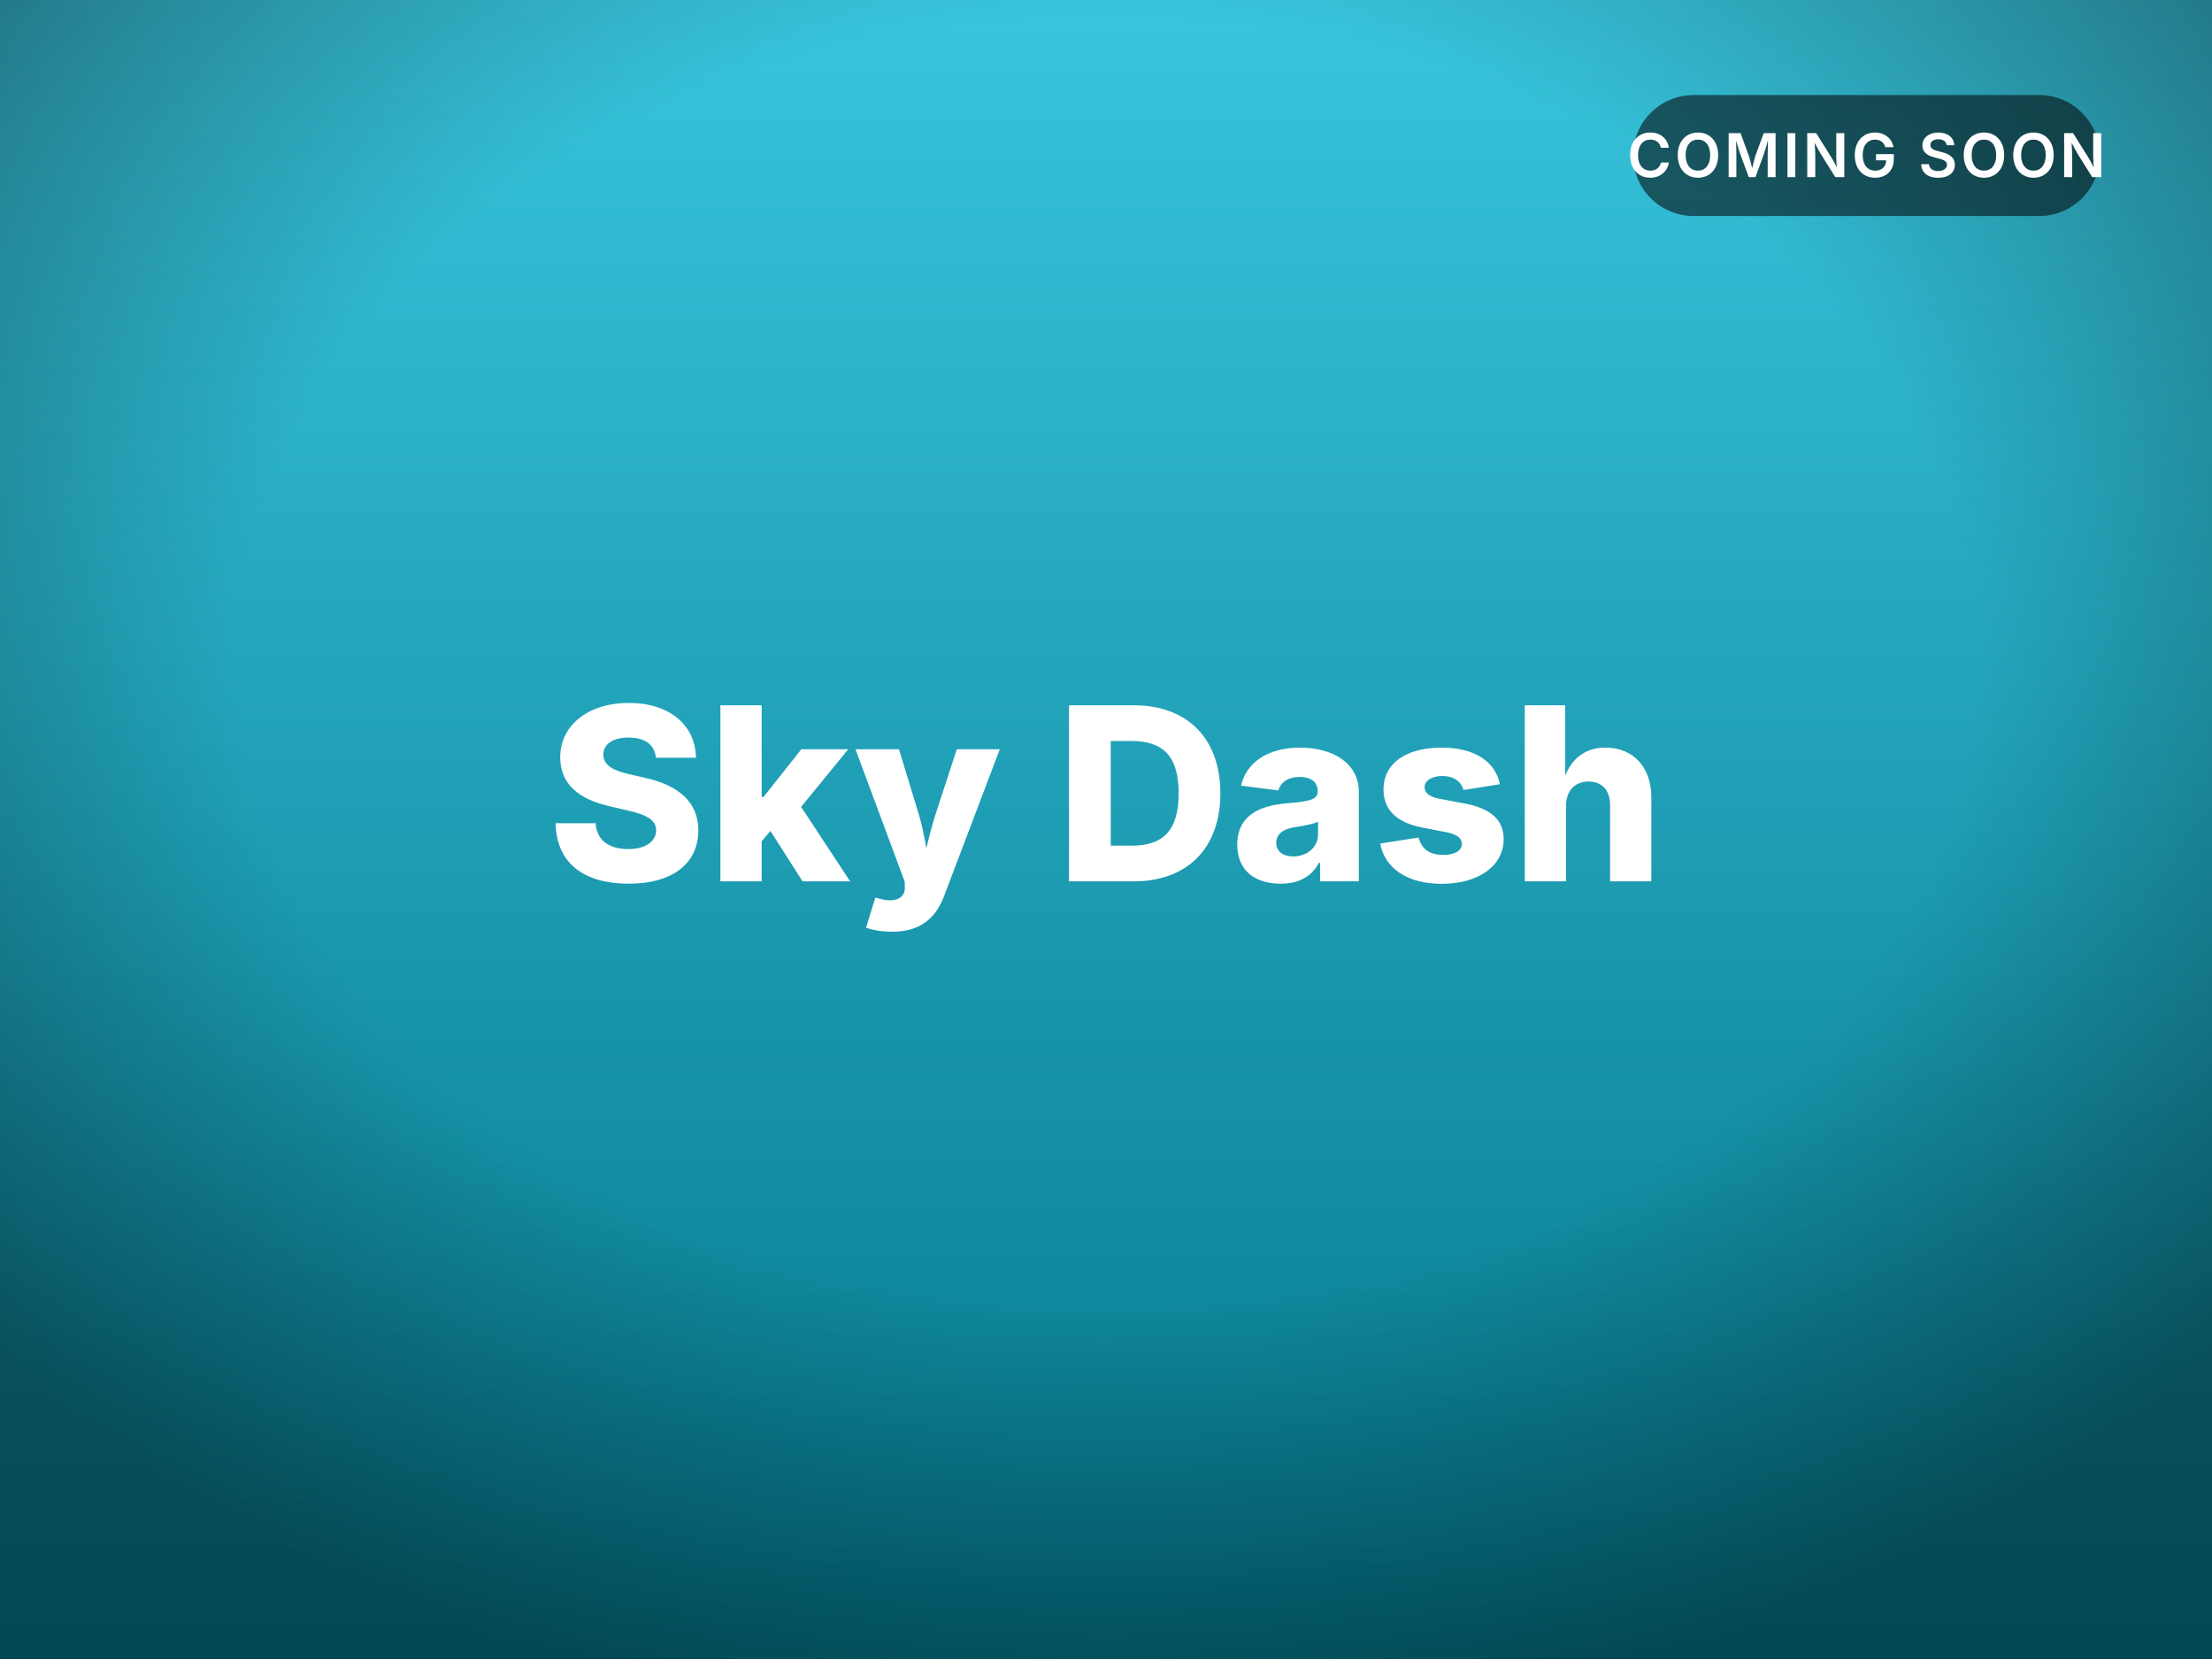
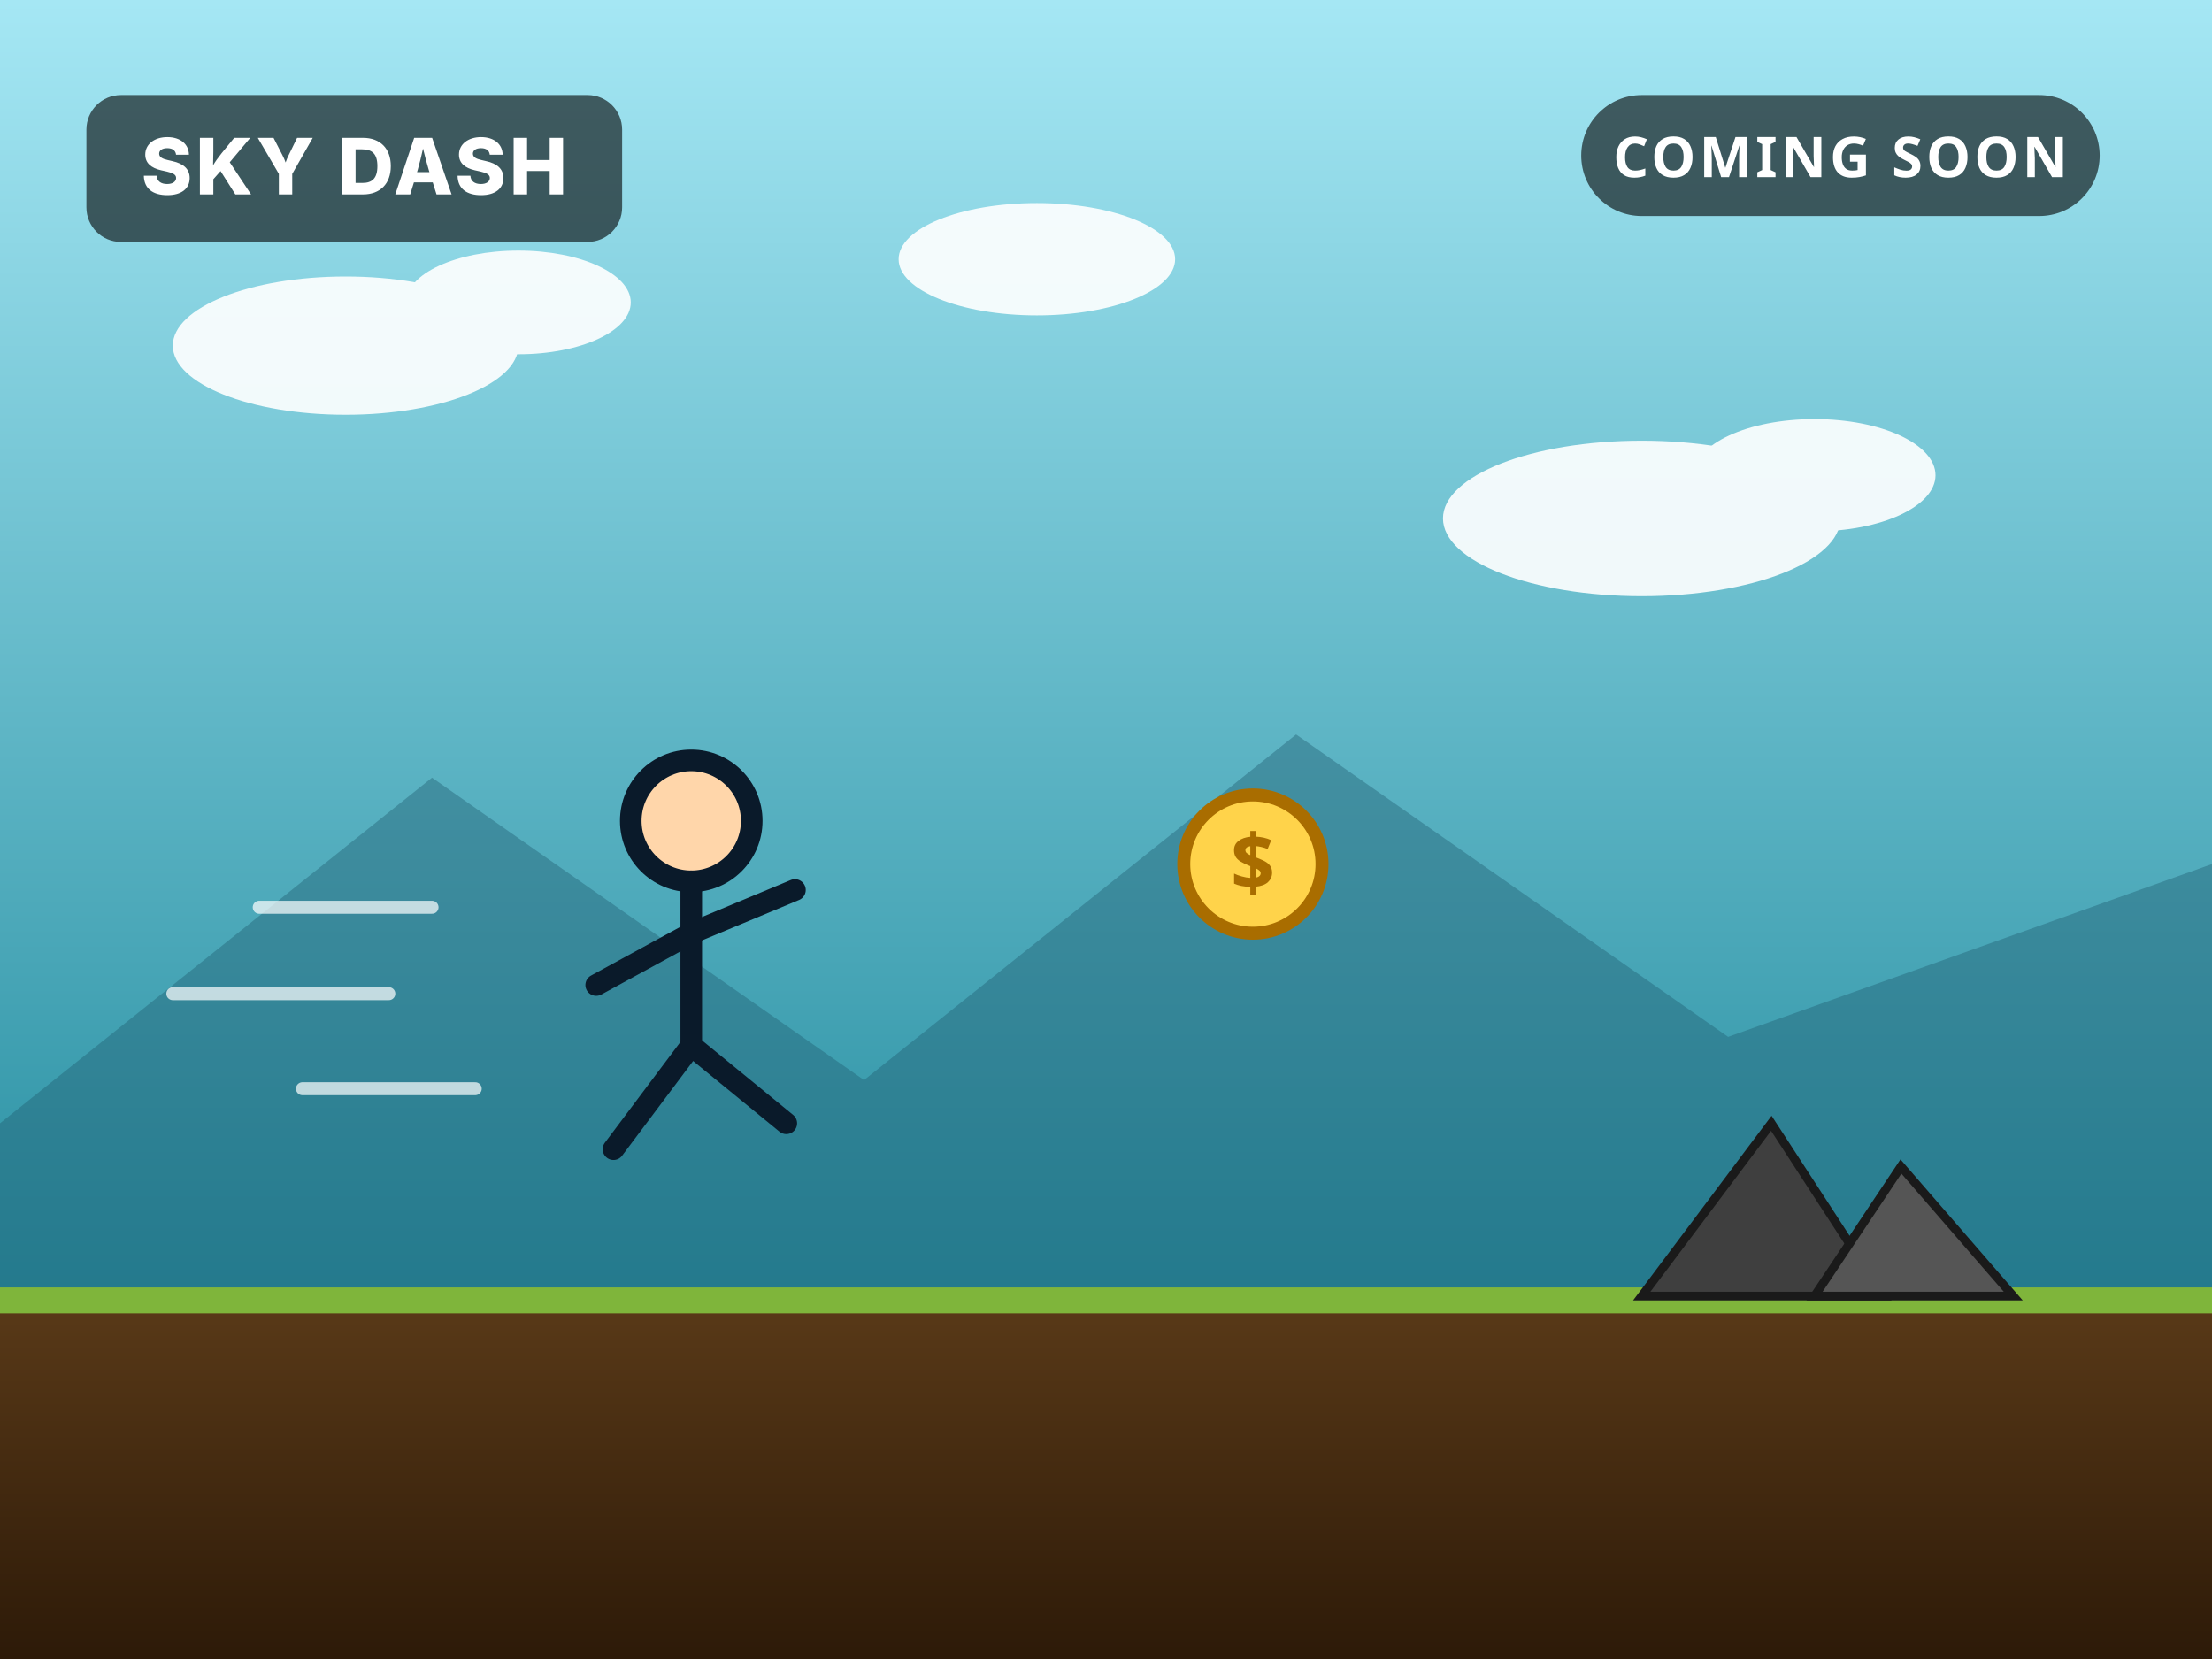
<svg xmlns="http://www.w3.org/2000/svg" viewBox="0 0 512 384" width="512" height="384">
  <defs>
-     <linearGradient id="bg" x1="0" y1="0" x2="0" y2="1">
-       <stop offset="0%" stop-color="#38c5dd" />
+     <linearGradient id="skyBg" x1="0" y1="0" x2="0" y2="1">
+       <stop offset="0%" stop-color="#a5e7f4" />
      <stop offset="100%" stop-color="#04768a" />
    </linearGradient>
-     <radialGradient id="vignette" cx="50%" cy="40%" r="65%">
-       <stop offset="60%" stop-color="rgba(0,0,0,0)" />
-       <stop offset="100%" stop-color="rgba(0,0,0,0.4)" />
-     </radialGradient>
+     <linearGradient id="ground" x1="0" y1="0" x2="0" y2="1">
+       <stop offset="0%" stop-color="#5a3a18" />
+       <stop offset="100%" stop-color="#2d1a08" />
+     </linearGradient>
  </defs>
-   <rect width="512" height="384" fill="url(#bg)" />
-   <rect width="512" height="384" fill="url(#vignette)" />
-   <text x="256" y="204" text-anchor="middle" font-family="system-ui, -apple-system, 'Segoe UI', sans-serif" font-size="56" font-weight="800" fill="#ffffff" style="text-shadow: 0 2px 8px rgba(0,0,0,0.4)">Sky Dash</text>
+   <rect width="512" height="384" fill="url(#skyBg)" />
+   <g fill="#ffffff" opacity="0.9">
+     <ellipse cx="80" cy="80" rx="40" ry="16" />
+     <ellipse cx="120" cy="70" rx="26" ry="12" />
+     <ellipse cx="380" cy="120" rx="46" ry="18" />
+     <ellipse cx="420" cy="110" rx="28" ry="13" />
+     <ellipse cx="240" cy="60" rx="32" ry="13" />
+   </g>
+   <g opacity="0.4">
+     <polygon points="0,260 100,180 200,250 300,170 400,240 512,200 512,300 0,300" fill="#1f5a6e" />
+   </g>
+   <rect x="0" y="300" width="512" height="84" fill="url(#ground)" />
+   <rect x="0" y="298" width="512" height="6" fill="#7fb53b" />
+   <g transform="translate(380, 252)">
+     <polygon points="0,48 30,8 56,48" fill="#3f3f3f" stroke="#1a1a1a" stroke-width="2" />
+     <polygon points="40,48 60,18 86,48" fill="#555" stroke="#1a1a1a" stroke-width="2" />
+   </g>
+   <g transform="translate(290, 200)">
+     <circle r="16" fill="#ffd34a" stroke="#a96d00" stroke-width="3" />
+     <text y="6" text-anchor="middle" font-family="system-ui, sans-serif" font-size="18" font-weight="800" fill="#a96d00">$</text>
+   </g>
+   <g transform="translate(160, 220)" stroke="#0a1a2a" stroke-width="5" stroke-linecap="round" fill="none">
+     <circle cx="0" cy="-30" r="14" fill="#ffd6aa" />
+     <line x1="0" y1="-16" x2="0" y2="22" />
+     <line x1="0" y1="-4" x2="-22" y2="8" />
+     <line x1="0" y1="-4" x2="24" y2="-14" />
+     <line x1="0" y1="22" x2="-18" y2="46" />
+     <line x1="0" y1="22" x2="22" y2="40" />
+   </g>
+   <g stroke="#ffffff" stroke-width="3" stroke-linecap="round" opacity="0.7">
+     <line x1="60" y1="210" x2="100" y2="210" />
+     <line x1="40" y1="230" x2="90" y2="230" />
+     <line x1="70" y1="252" x2="110" y2="252" />
+   </g>
+   <g transform="translate(20, 22)">
+     <rect width="124" height="34" rx="8" fill="rgba(0,0,0,0.6)" />
+     <text x="62" y="23" text-anchor="middle" font-family="system-ui, -apple-system, 'Segoe UI', sans-serif" font-size="18" font-weight="800" fill="#ffffff" letter-spacing="0.04em">SKY DASH</text>
+   </g>
  <g transform="translate(488, 24)">
-     <rect x="-110" y="-2" width="108" height="28" rx="14" fill="rgba(0,0,0,0.55)" />
-     <text x="-56" y="17" text-anchor="middle" font-family="system-ui, -apple-system, sans-serif" font-size="14" font-weight="600" fill="#fff" letter-spacing="0.05em">COMING SOON</text>
+     <rect x="-122" y="-2" width="120" height="28" rx="14" fill="rgba(0,0,0,0.6)" />
+     <text x="-62" y="17" text-anchor="middle" font-family="system-ui, sans-serif" font-size="13" font-weight="700" fill="#fff" letter-spacing="0.06em">COMING SOON</text>
  </g>
</svg>
